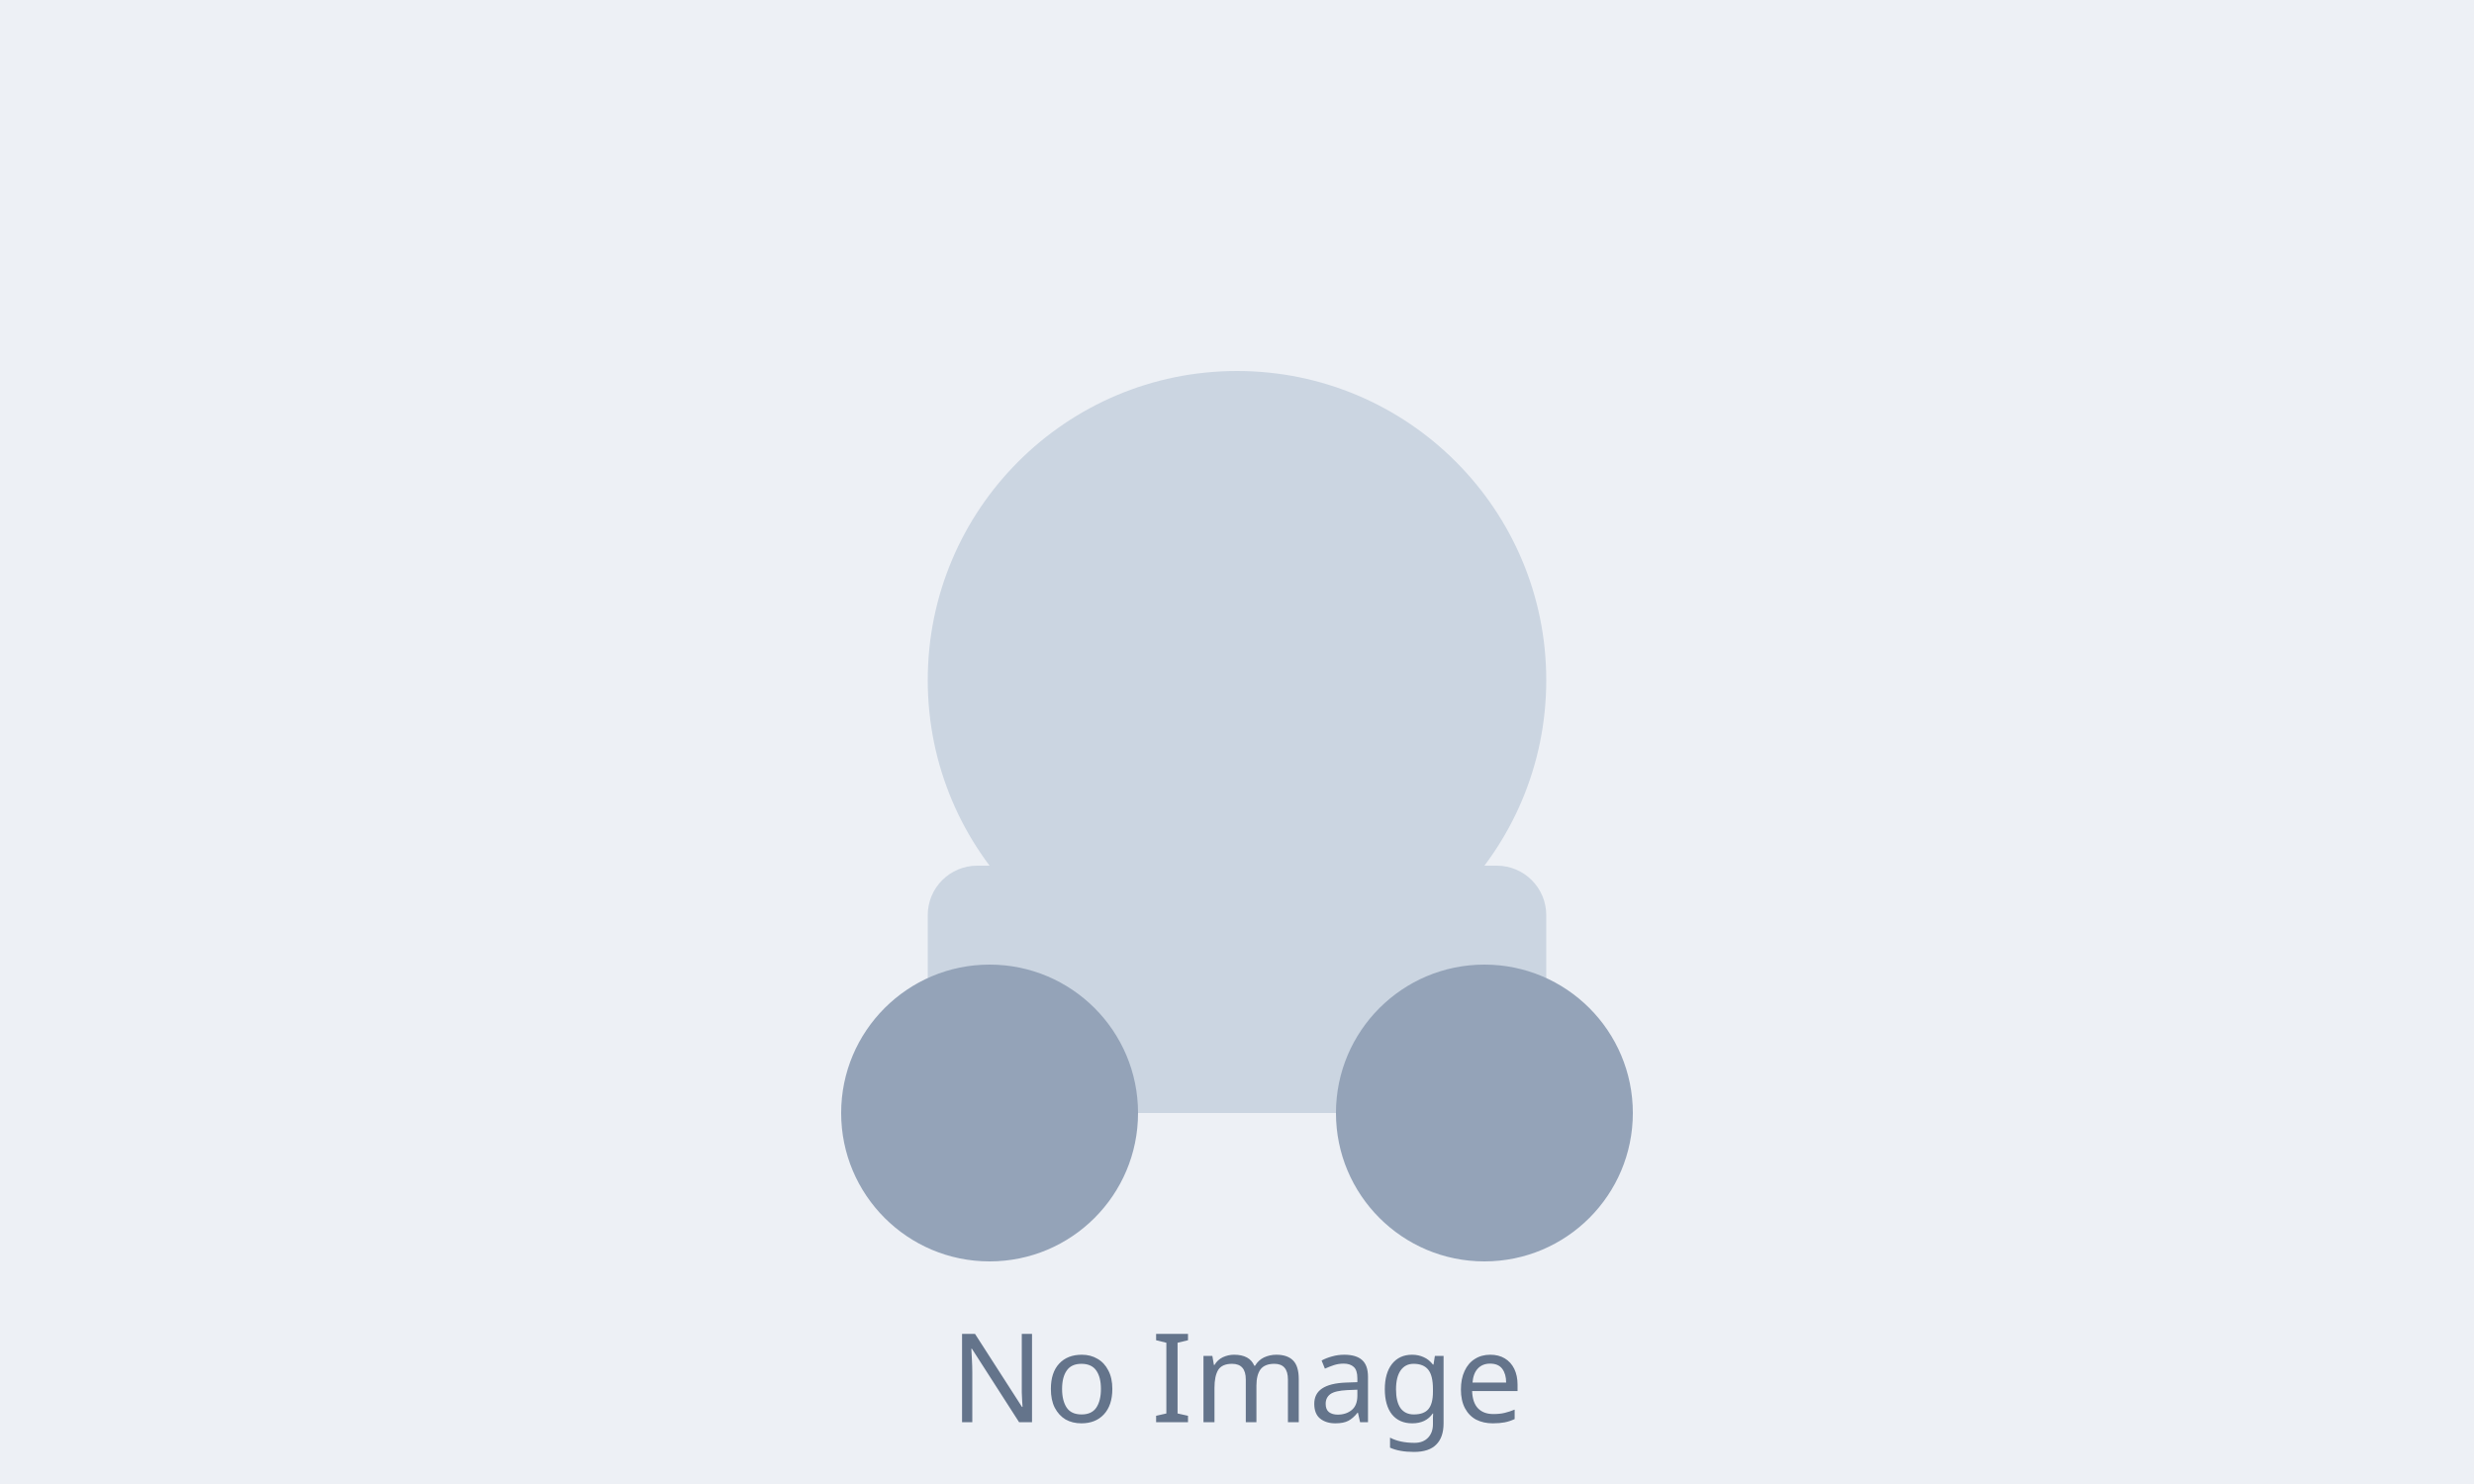
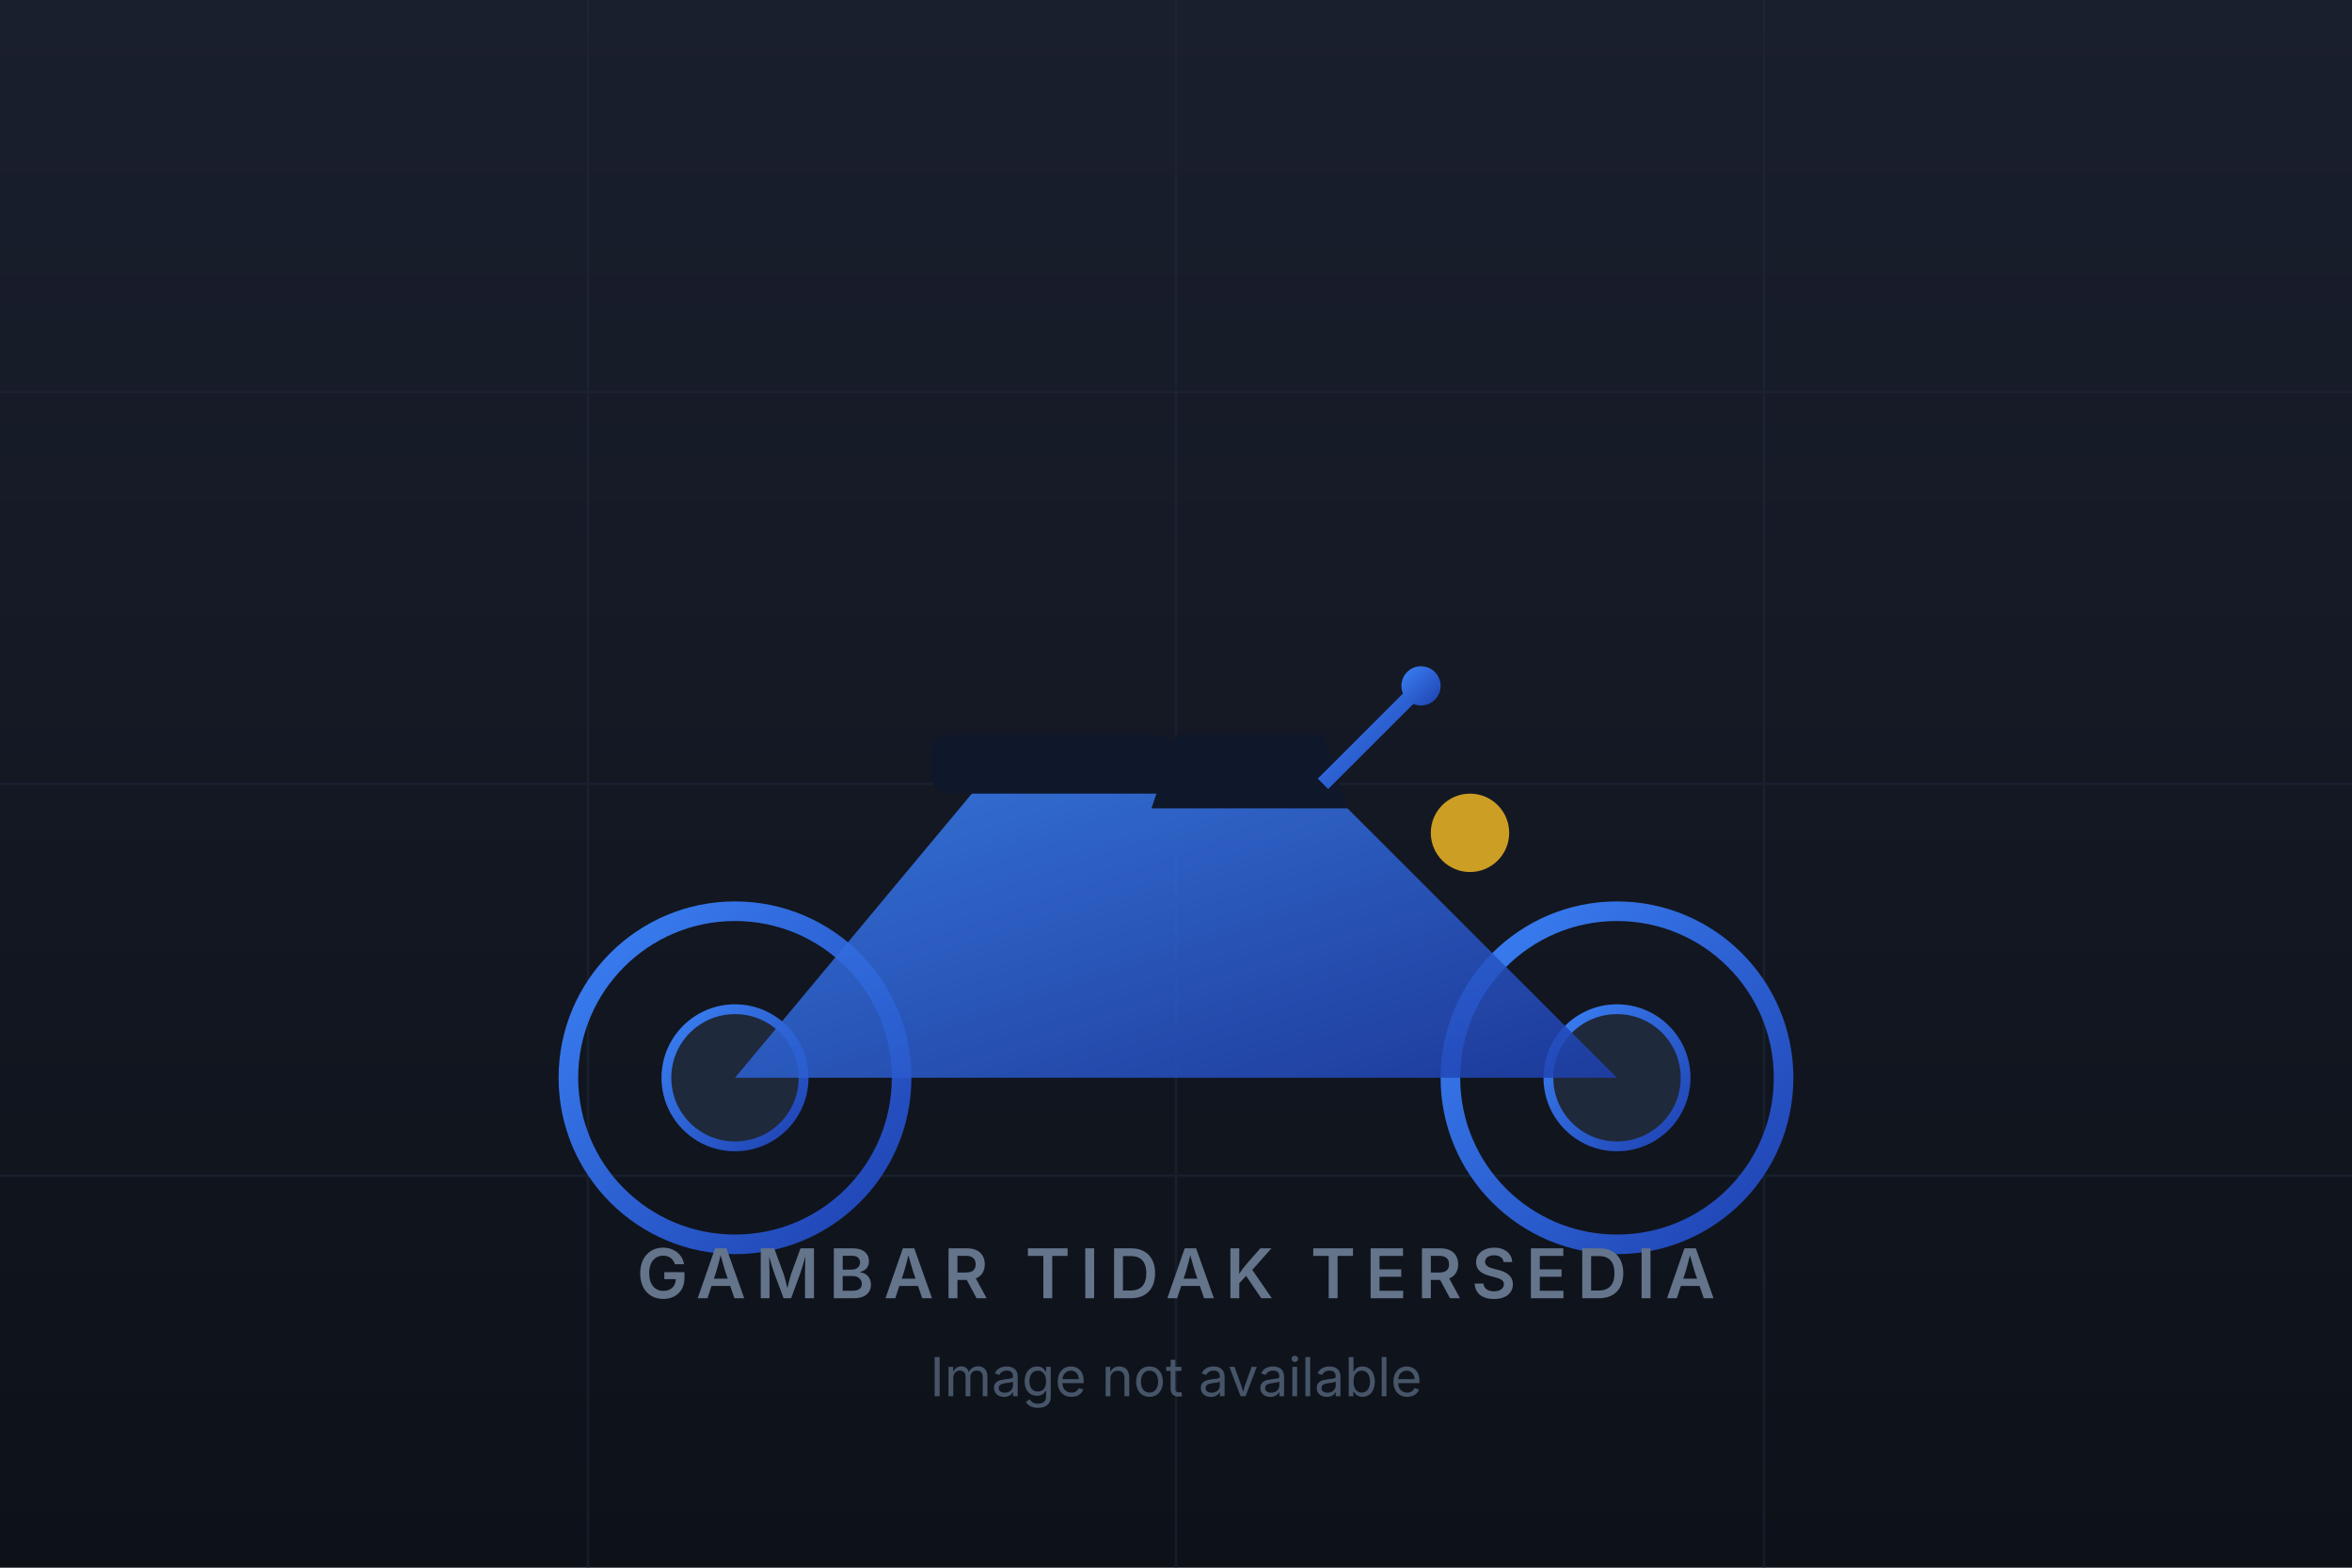
- <svg xmlns="http://www.w3.org/2000/svg" viewBox="0 0 200 120" fill="none">
-   <rect width="200" height="120" fill="#edf0f5" />
-   <circle cx="100" cy="55" r="25" fill="#cbd5e1" />
-   <rect x="75" y="70" width="50" height="20" rx="4" fill="#cbd5e1" />
-   <circle cx="80" cy="90" r="12" fill="#94a3b8" />
-   <circle cx="120" cy="90" r="12" fill="#94a3b8" />
-   <text x="100" y="115" text-anchor="middle" font-family="sans-serif" font-size="10" fill="#64748b">No Image</text>
+ <svg xmlns="http://www.w3.org/2000/svg" viewBox="0 0 480 320" width="480" height="320">
+   <defs>
+     <linearGradient id="bg" x1="0" y1="0" x2="0" y2="1">
+       <stop offset="0%" stop-color="#1a1f2e" />
+       <stop offset="100%" stop-color="#0d1118" />
+     </linearGradient>
+     <linearGradient id="moto" x1="0" y1="0" x2="1" y2="1">
+       <stop offset="0%" stop-color="#3b82f6" />
+       <stop offset="100%" stop-color="#1e40af" />
+     </linearGradient>
+   </defs>
+   <rect width="480" height="320" fill="url(#bg)" />
+   <g stroke="#1e293b" stroke-width="0.5" opacity="0.5">
+     <line x1="0" y1="80" x2="480" y2="80" />
+     <line x1="0" y1="160" x2="480" y2="160" />
+     <line x1="0" y1="240" x2="480" y2="240" />
+     <line x1="120" y1="0" x2="120" y2="320" />
+     <line x1="240" y1="0" x2="240" y2="320" />
+     <line x1="360" y1="0" x2="360" y2="320" />
+   </g>
+   <g transform="translate(240,180)">
+     <circle cx="-90" cy="40" r="34" fill="none" stroke="url(#moto)" stroke-width="4" />
+     <circle cx="-90" cy="40" r="14" fill="#1e293b" stroke="url(#moto)" stroke-width="2" />
+     <circle cx="90" cy="40" r="34" fill="none" stroke="url(#moto)" stroke-width="4" />
+     <circle cx="90" cy="40" r="14" fill="#1e293b" stroke="url(#moto)" stroke-width="2" />
+     <path d="M -90,40 L -40,-20 L 30,-20 L 90,40 Z" fill="url(#moto)" opacity="0.85" />
+     <rect x="-50" y="-30" width="50" height="12" rx="4" fill="#0f172a" />
+     <path d="M 0,-30 L 30,-30 L 35,-15 L -5,-15 Z" fill="#0f172a" />
+     <line x1="30" y1="-20" x2="50" y2="-40" stroke="url(#moto)" stroke-width="3" />
+     <circle cx="50" cy="-40" r="4" fill="url(#moto)" />
+     <circle cx="60" cy="-10" r="8" fill="#fbbf24" opacity="0.8" />
+   </g>
+   <text x="240" y="265" text-anchor="middle" font-family="system-ui, -apple-system, sans-serif" font-size="14" font-weight="600" fill="#64748b" letter-spacing="2">
+     GAMBAR TIDAK TERSEDIA
+   </text>
+   <text x="240" y="285" text-anchor="middle" font-family="system-ui, -apple-system, sans-serif" font-size="11" fill="#475569">
+     Image not available
+   </text>
</svg>
